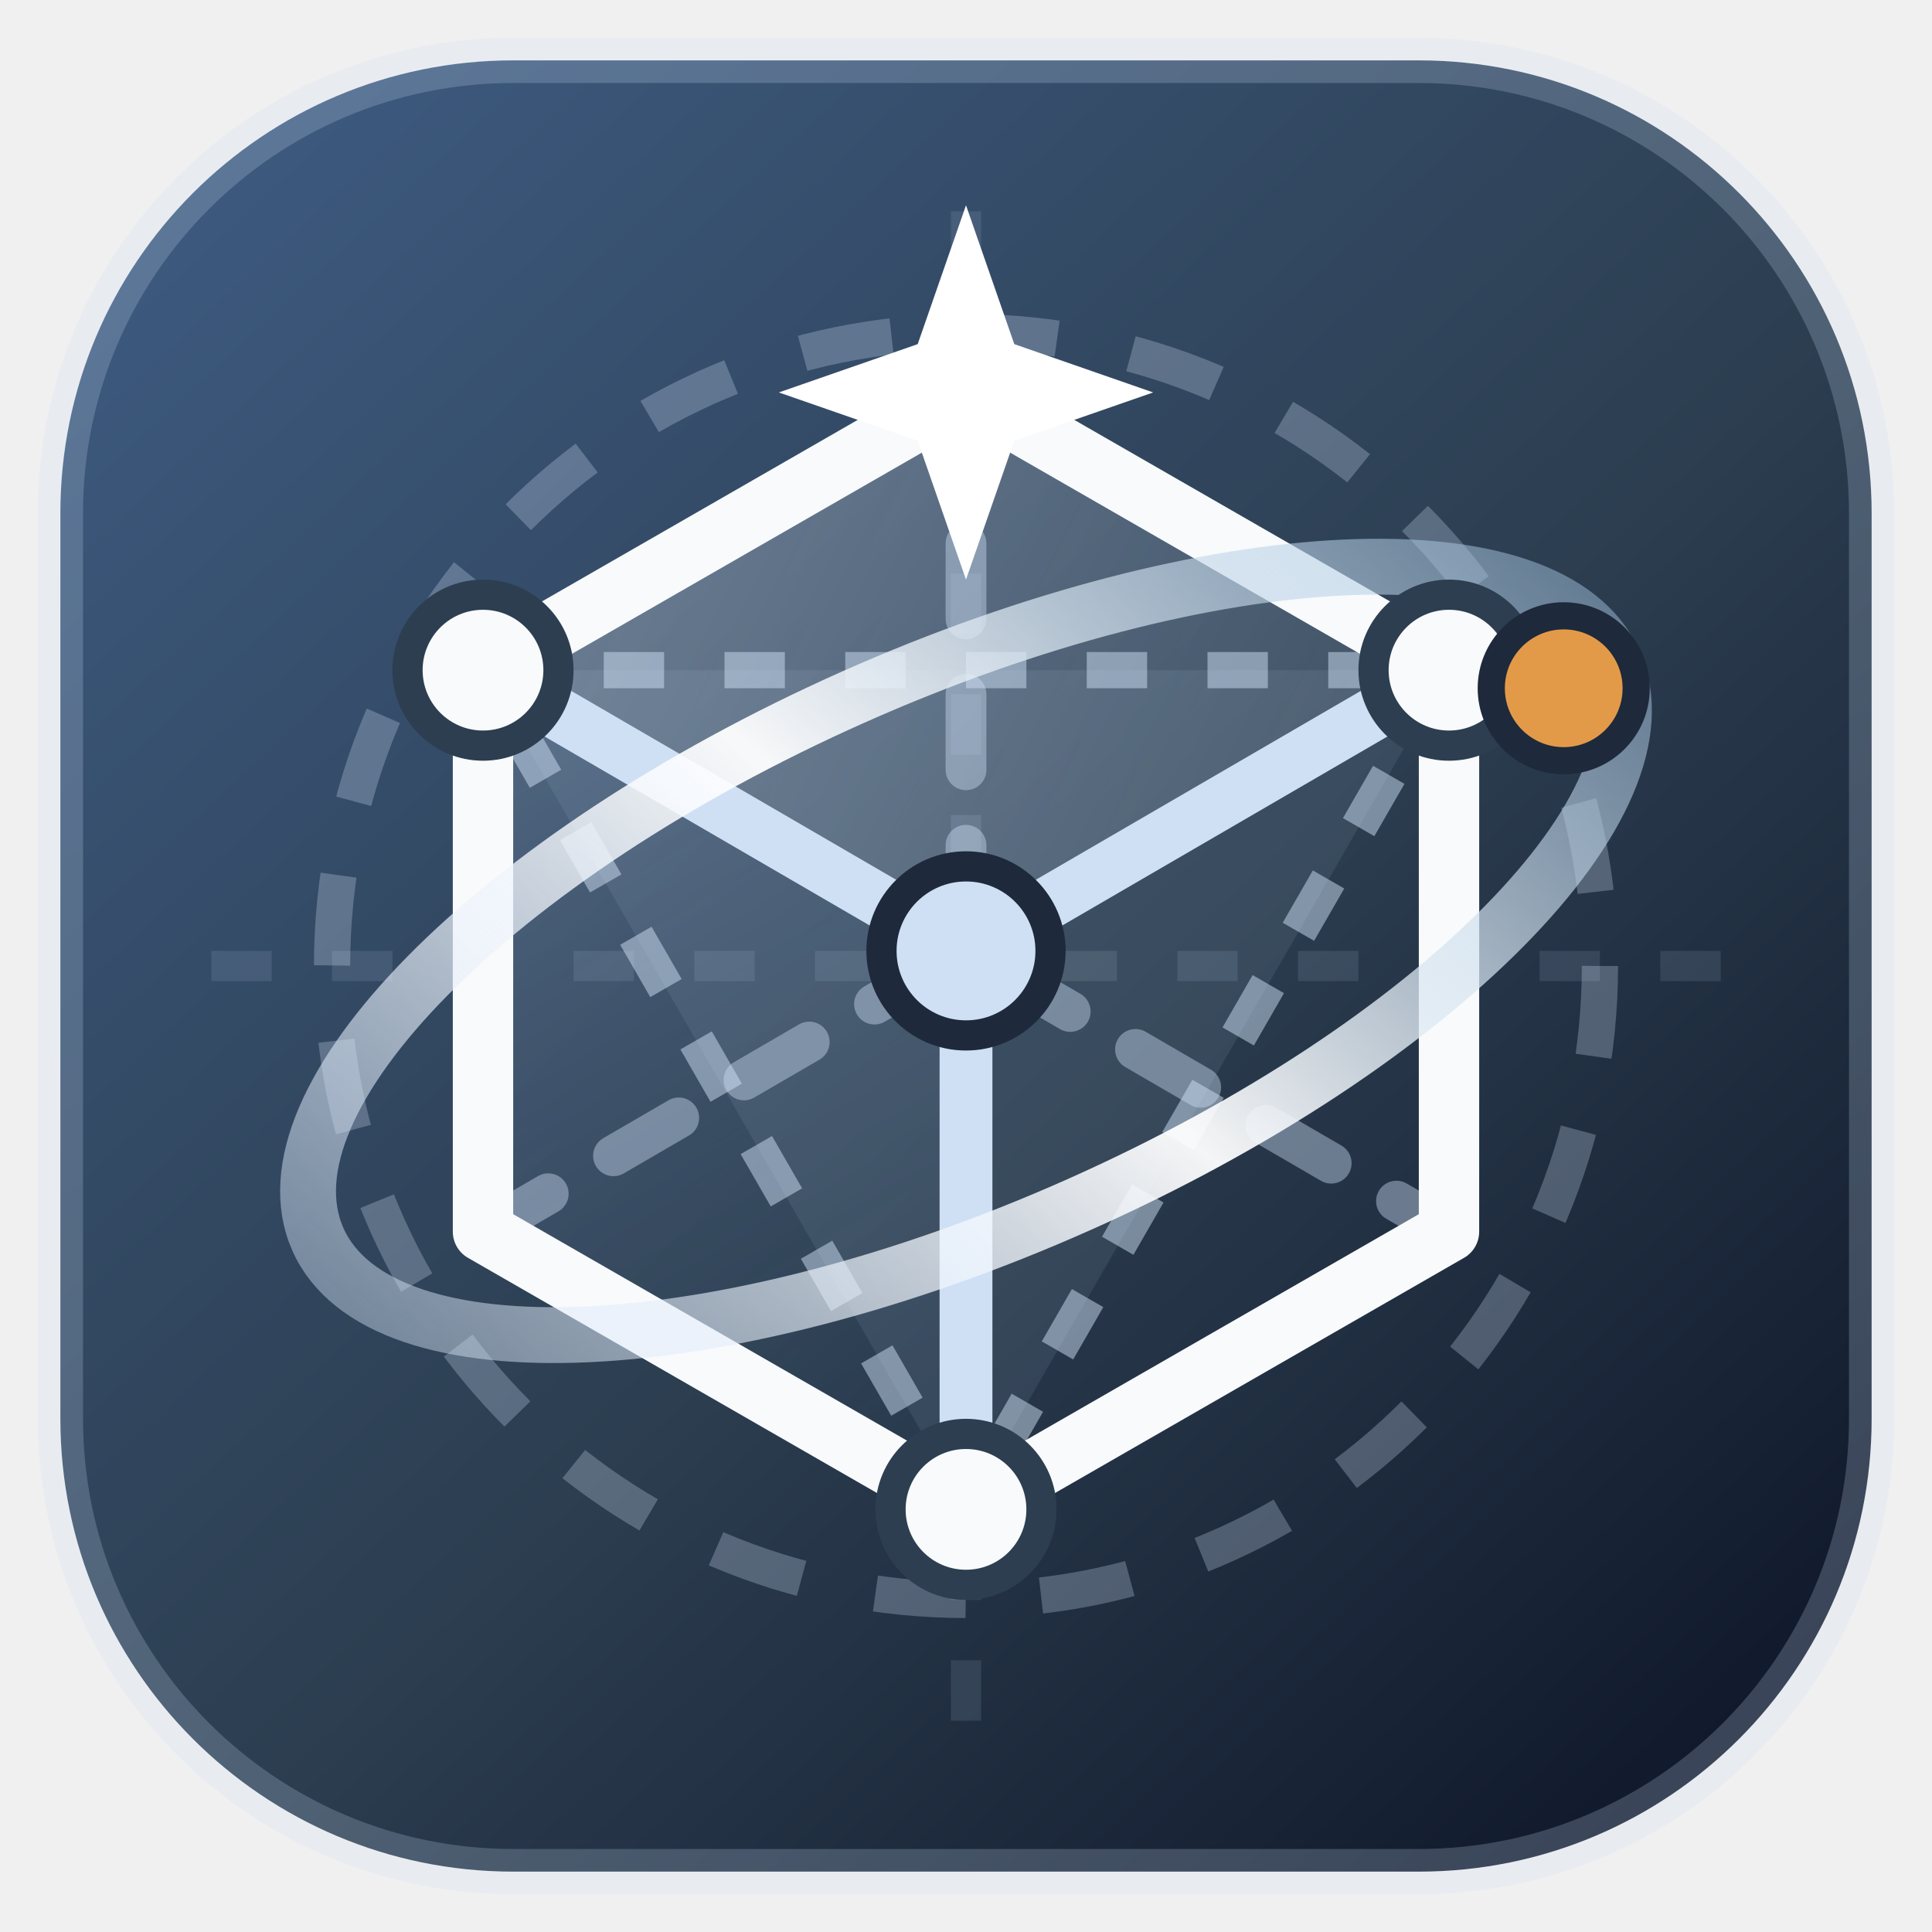
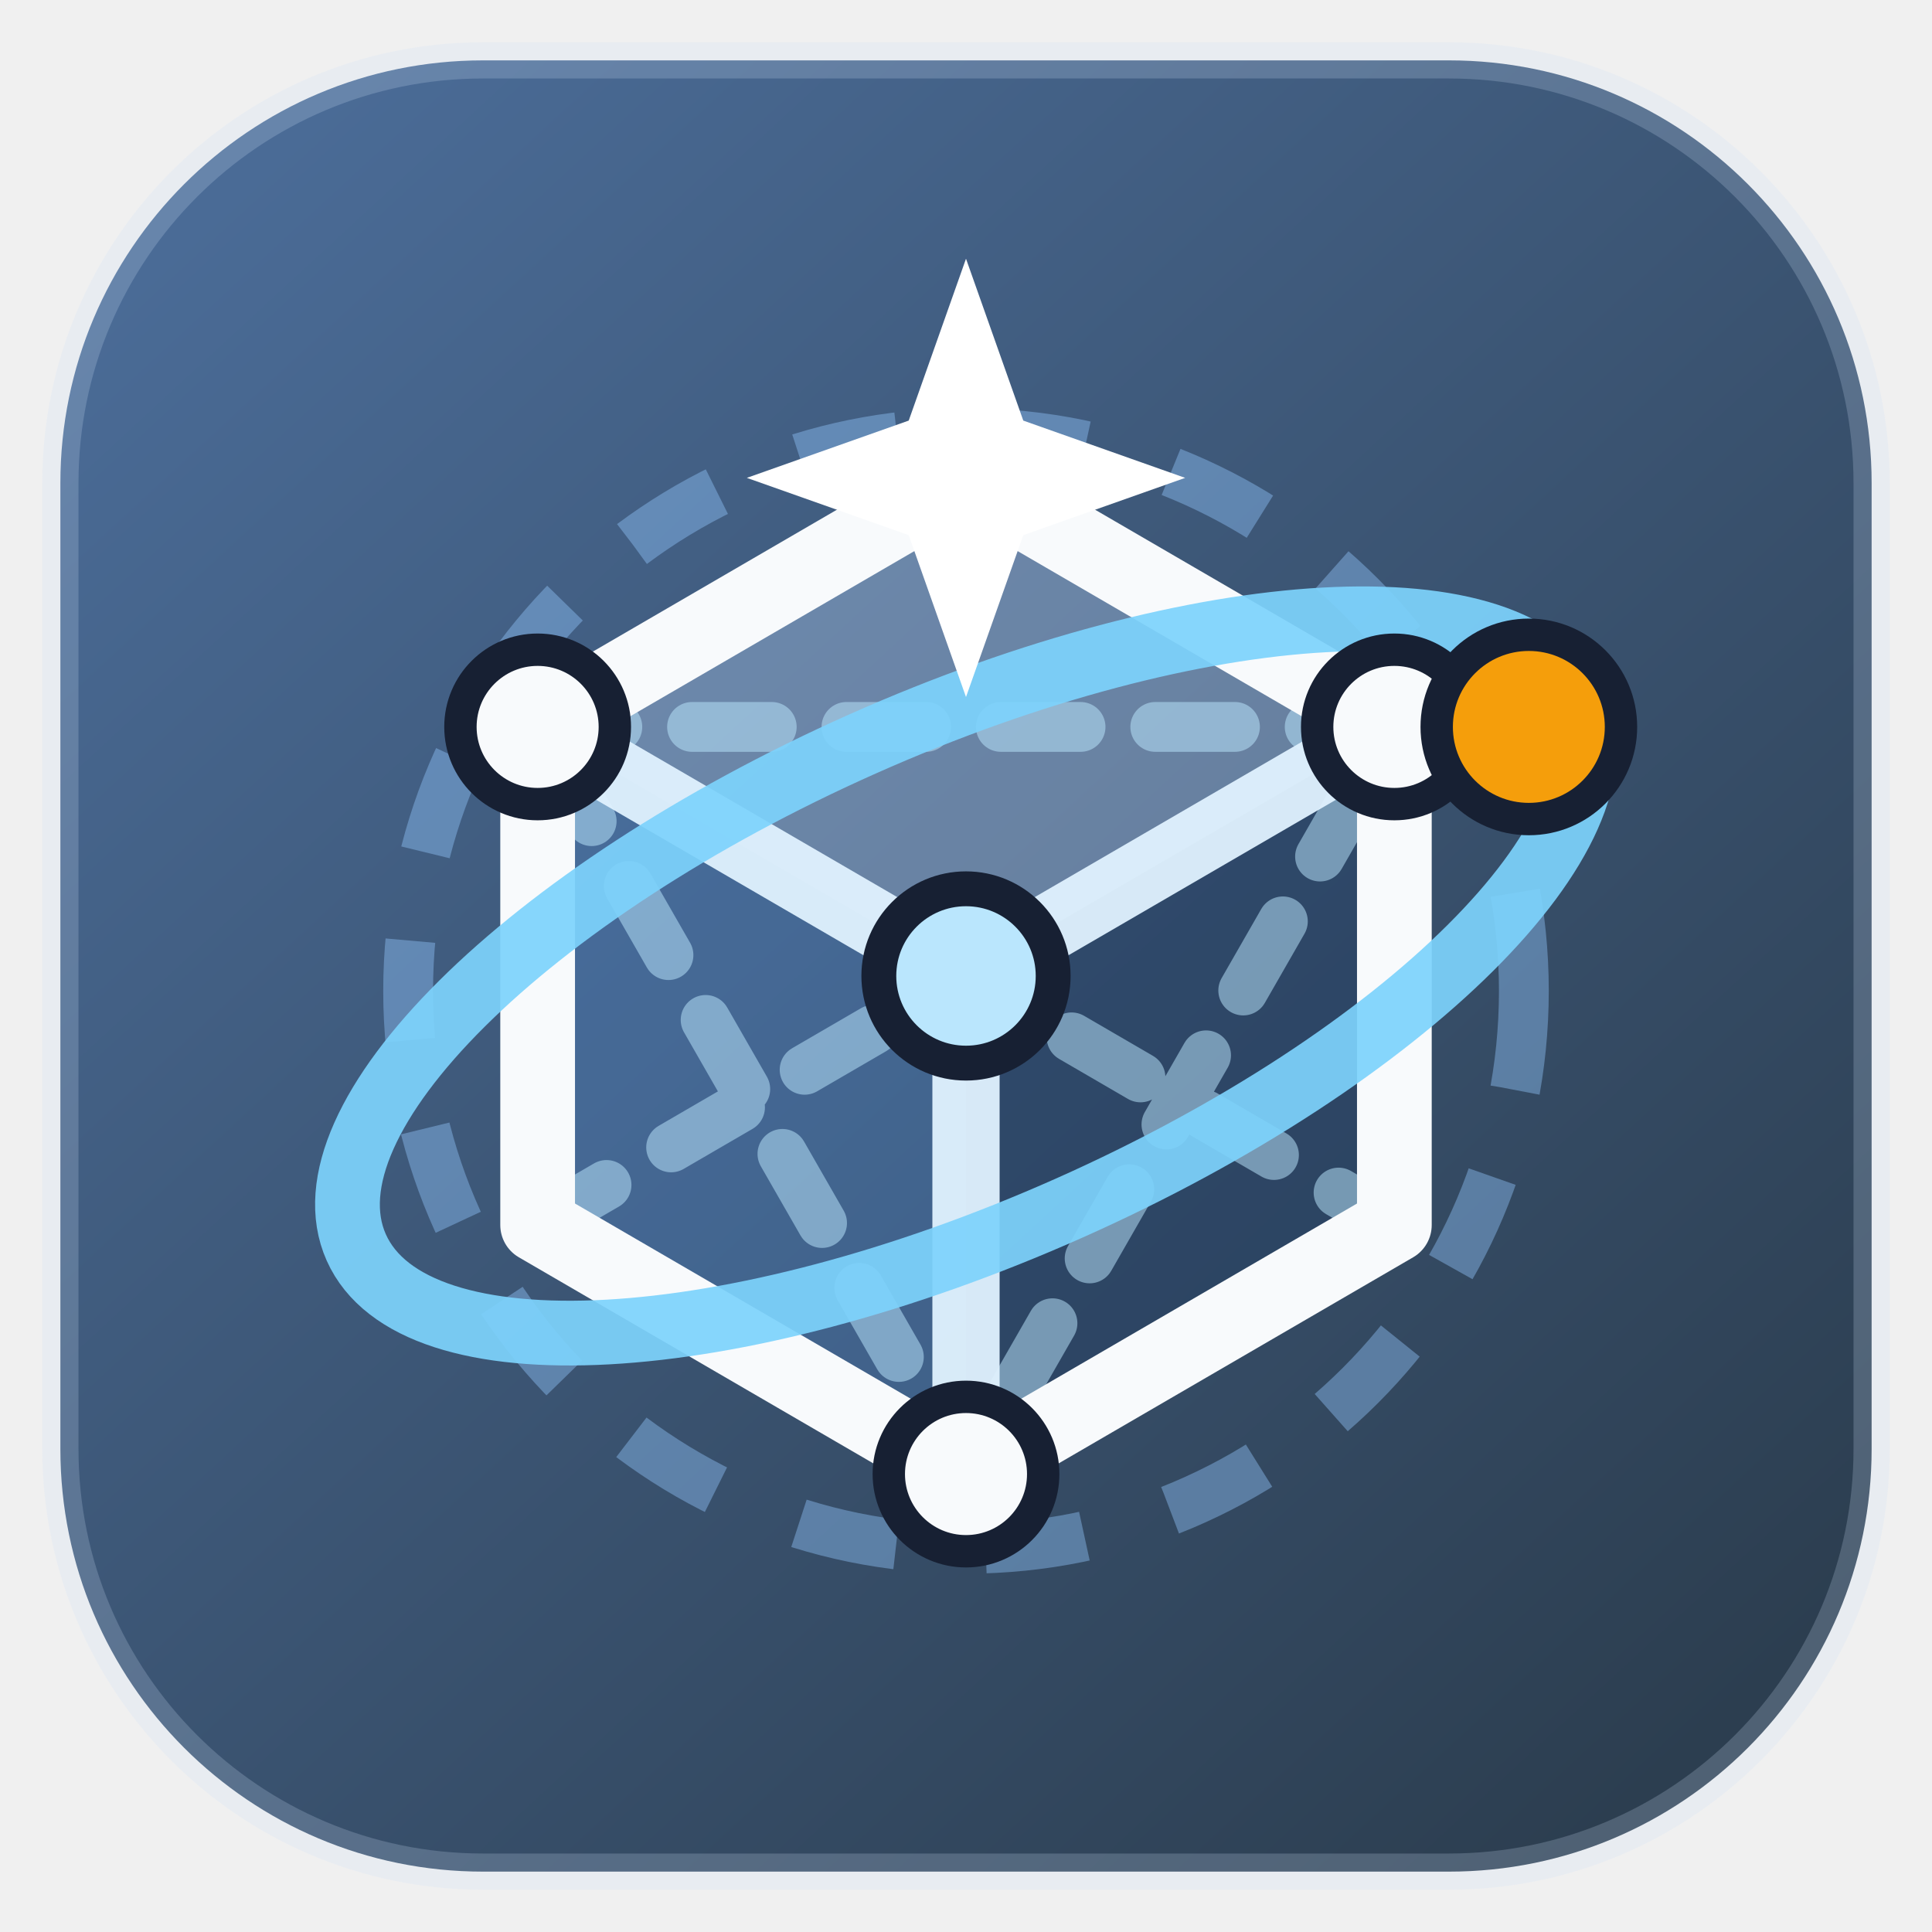
<svg xmlns="http://www.w3.org/2000/svg" viewBox="0 0 64 64" fill="none">
  <defs>
-     <linearGradient id="mc-bg" x1="6" y1="4" x2="58" y2="60" gradientUnits="userSpaceOnUse">
-       <stop offset="0%" stop-color="#3d5a80" />
-       <stop offset="55%" stop-color="#2c3e50" />
-       <stop offset="100%" stop-color="#0f172a" />
-     </linearGradient>
-     <linearGradient id="mc-face-top" x1="16" y1="14" x2="48" y2="30" gradientUnits="userSpaceOnUse">
-       <stop offset="0%" stop-color="#ffffff" stop-opacity="0.30" />
-       <stop offset="100%" stop-color="#cfe0f5" stop-opacity="0.10" />
-     </linearGradient>
-     <linearGradient id="mc-face-left" x1="16" y1="22" x2="32" y2="50" gradientUnits="userSpaceOnUse">
-       <stop offset="0%" stop-color="#cfe0f5" stop-opacity="0.20" />
-       <stop offset="100%" stop-color="#3d5a80" stop-opacity="0.06" />
-     </linearGradient>
-     <linearGradient id="mc-orbit" x1="8" y1="42" x2="56" y2="20" gradientUnits="userSpaceOnUse">
-       <stop offset="0%" stop-color="#cfe0f5" stop-opacity="0.35" />
-       <stop offset="50%" stop-color="#ffffff" stop-opacity="0.95" />
-       <stop offset="100%" stop-color="#94b8d8" stop-opacity="0.4" />
+     <linearGradient id="mc-bg" x1="8" y1="6" x2="56" y2="58" gradientUnits="userSpaceOnUse">
+       <stop offset="0%" stop-color="#4a6b96" />
+       <stop offset="100%" stop-color="#2c3e50" />
    </linearGradient>
  </defs>
-   <rect x="2" y="2" width="60" height="60" rx="15" fill="url(#mc-bg)" stroke="#cfe0f5" stroke-opacity="0.22" stroke-width="1.5" />
-   <line x1="32" y1="7" x2="32" y2="57" stroke="#cfe0f5" stroke-opacity="0.12" stroke-width="1" stroke-dasharray="2 2" />
-   <line x1="7" y1="32" x2="57" y2="32" stroke="#cfe0f5" stroke-opacity="0.12" stroke-width="1" stroke-dasharray="2 2" />
-   <circle cx="32" cy="32" r="21" stroke="#cfe0f5" stroke-opacity="0.28" stroke-width="1.2" stroke-dasharray="3 2.5" />
-   <polygon points="32,13 48,22.2 32,31.5 16,22.2" fill="url(#mc-face-top)" />
-   <polygon points="16,22.2 32,31.5 32,50 16,40.8" fill="url(#mc-face-left)" />
-   <path d="M16 40.8 L32 31.5 L48 40.8 M32 13 L32 31.5" stroke="#cfe0f5" stroke-opacity="0.42" stroke-width="1.35" stroke-dasharray="2.5 2.5" stroke-linecap="round" />
-   <polygon points="16,22.2 48,22.2 32,50" fill="#cfe0f5" fill-opacity="0.09" stroke="#cfe0f5" stroke-opacity="0.5" stroke-width="1.2" stroke-dasharray="2 2" stroke-linejoin="round" />
-   <polygon points="32,13 48,22.2 48,40.8 32,50 16,40.8 16,22.2" stroke="#f8fafc" stroke-width="2" stroke-linejoin="round" />
-   <path d="M16 22.2 L32 31.5 L48 22.2 M32 31.5 L32 50" stroke="#cfe0f5" stroke-width="1.75" stroke-linecap="round" stroke-linejoin="round" />
-   <ellipse cx="32" cy="31.5" rx="23.5" ry="9.2" transform="rotate(-24 32 31.5)" stroke="url(#mc-orbit)" stroke-width="1.85" stroke-linecap="round" />
-   <circle cx="16" cy="22.2" r="2.5" fill="#f8fafc" stroke="#2c3e50" stroke-width="1" />
-   <circle cx="48" cy="22.2" r="2.5" fill="#f8fafc" stroke="#2c3e50" stroke-width="1" />
-   <circle cx="32" cy="50" r="2.5" fill="#f8fafc" stroke="#2c3e50" stroke-width="1" />
-   <circle cx="32" cy="31.5" r="2.8" fill="#cfe0f5" stroke="#1e293b" stroke-width="1" />
-   <circle cx="51.8" cy="22.8" r="2.4" fill="#e39a48" stroke="#1e293b" stroke-width="0.9" />
-   <path d="M32 6.8 L33.6 11.4 L38.2 13 L33.6 14.6 L32 19.2 L30.4 14.6 L25.8 13 L30.4 11.4 Z" fill="#ffffff" />
+   <rect x="2" y="2" width="60" height="60" rx="14" fill="url(#mc-bg)" stroke="#cfe0f5" stroke-opacity="0.22" stroke-width="1.2" />
+   <g transform="translate(5.6, 5.6) scale(1.65)">
+     <circle cx="16" cy="16.5" r="11.2" stroke="#93c5fd" stroke-opacity="0.42" stroke-width="1" stroke-dasharray="2 1.8" />
+     <polygon points="16,6.2 24.6,11.2 16,16.2 7.4,11.2" fill="#bfdbfe" fill-opacity="0.34" />
+     <polygon points="7.4,11.2 16,16.2 16,26.2 7.4,21.2" fill="#60a5fa" fill-opacity="0.22" />
+     <polygon points="16,16.2 24.6,11.2 24.6,21.2 16,26.2" fill="#1e3a5f" fill-opacity="0.36" />
+     <path d="M7.4 21.2 L16 16.2 L24.6 21.2 M7.4 11.2 L24.6 11.2 L16 26.2 Z" stroke="#bae6fd" stroke-opacity="0.52" stroke-width="1" stroke-dasharray="1.6 1.5" stroke-linecap="round" stroke-linejoin="round" />
+     <polygon points="16,6.2 24.6,11.2 24.6,21.2 16,26.2 7.4,21.2 7.4,11.2" stroke="#f8fafc" stroke-width="1.5" stroke-linejoin="round" />
+     <path d="M7.4 11.2 L16 16.2 L24.6 11.2 M16 16.2 L16 26.2" stroke="#e0f2fe" stroke-opacity="0.95" stroke-width="1.35" stroke-linecap="round" stroke-linejoin="round" />
+     <ellipse cx="16" cy="16.2" rx="13.4" ry="5.1" transform="rotate(-24 16 16.2)" stroke="#7dd3fc" stroke-opacity="0.92" stroke-width="1.3" />
+     <circle cx="7.4" cy="11.2" r="1.55" fill="#f8fafc" stroke="#172033" stroke-width="0.65" />
+     <circle cx="24.6" cy="11.2" r="1.55" fill="#f8fafc" stroke="#172033" stroke-width="0.65" />
+     <circle cx="16" cy="26.2" r="1.55" fill="#f8fafc" stroke="#172033" stroke-width="0.65" />
+     <circle cx="16" cy="16.2" r="1.75" fill="#bae6fd" stroke="#172033" stroke-width="0.7" />
+     <circle cx="27.3" cy="11.2" r="1.85" fill="#f59e0b" stroke="#172033" stroke-width="0.65" />
+     <path d="M16 1.8 L17.15 5.05 L20.4 6.2 L17.15 7.35 L16 10.6 L14.85 7.35 L11.6 6.2 L14.85 5.05 Z" fill="#ffffff" />
+   </g>
</svg>
